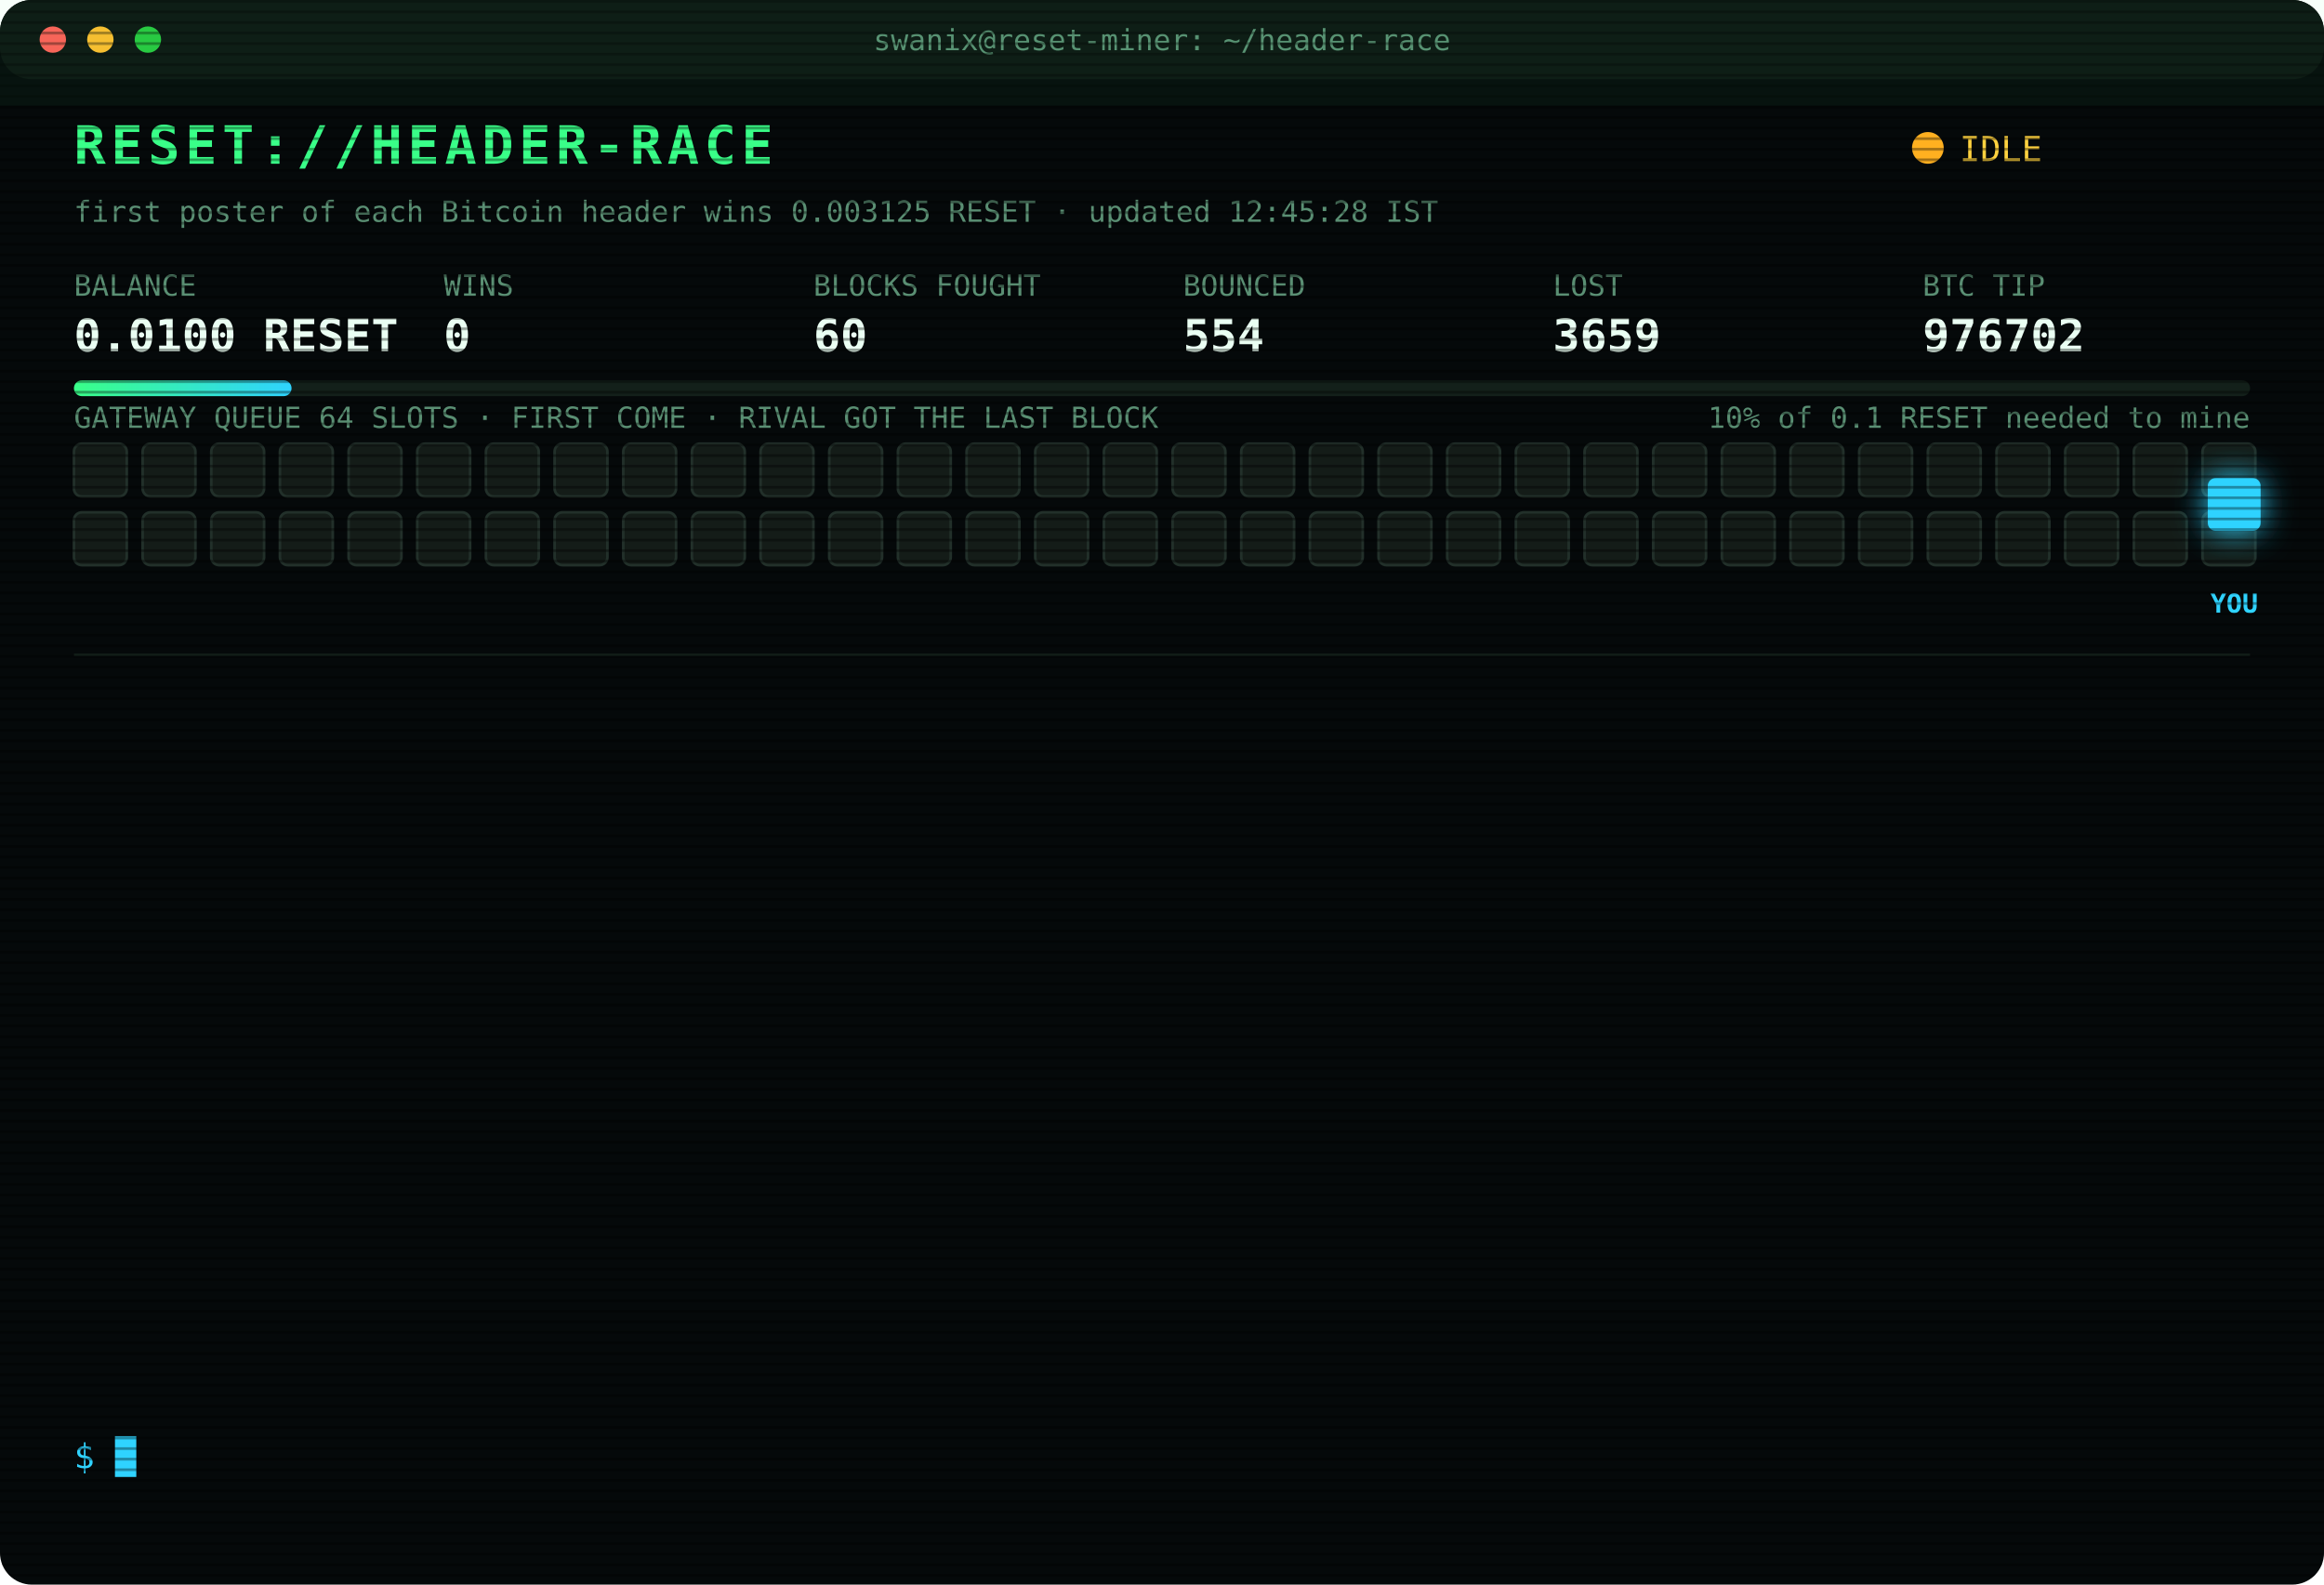
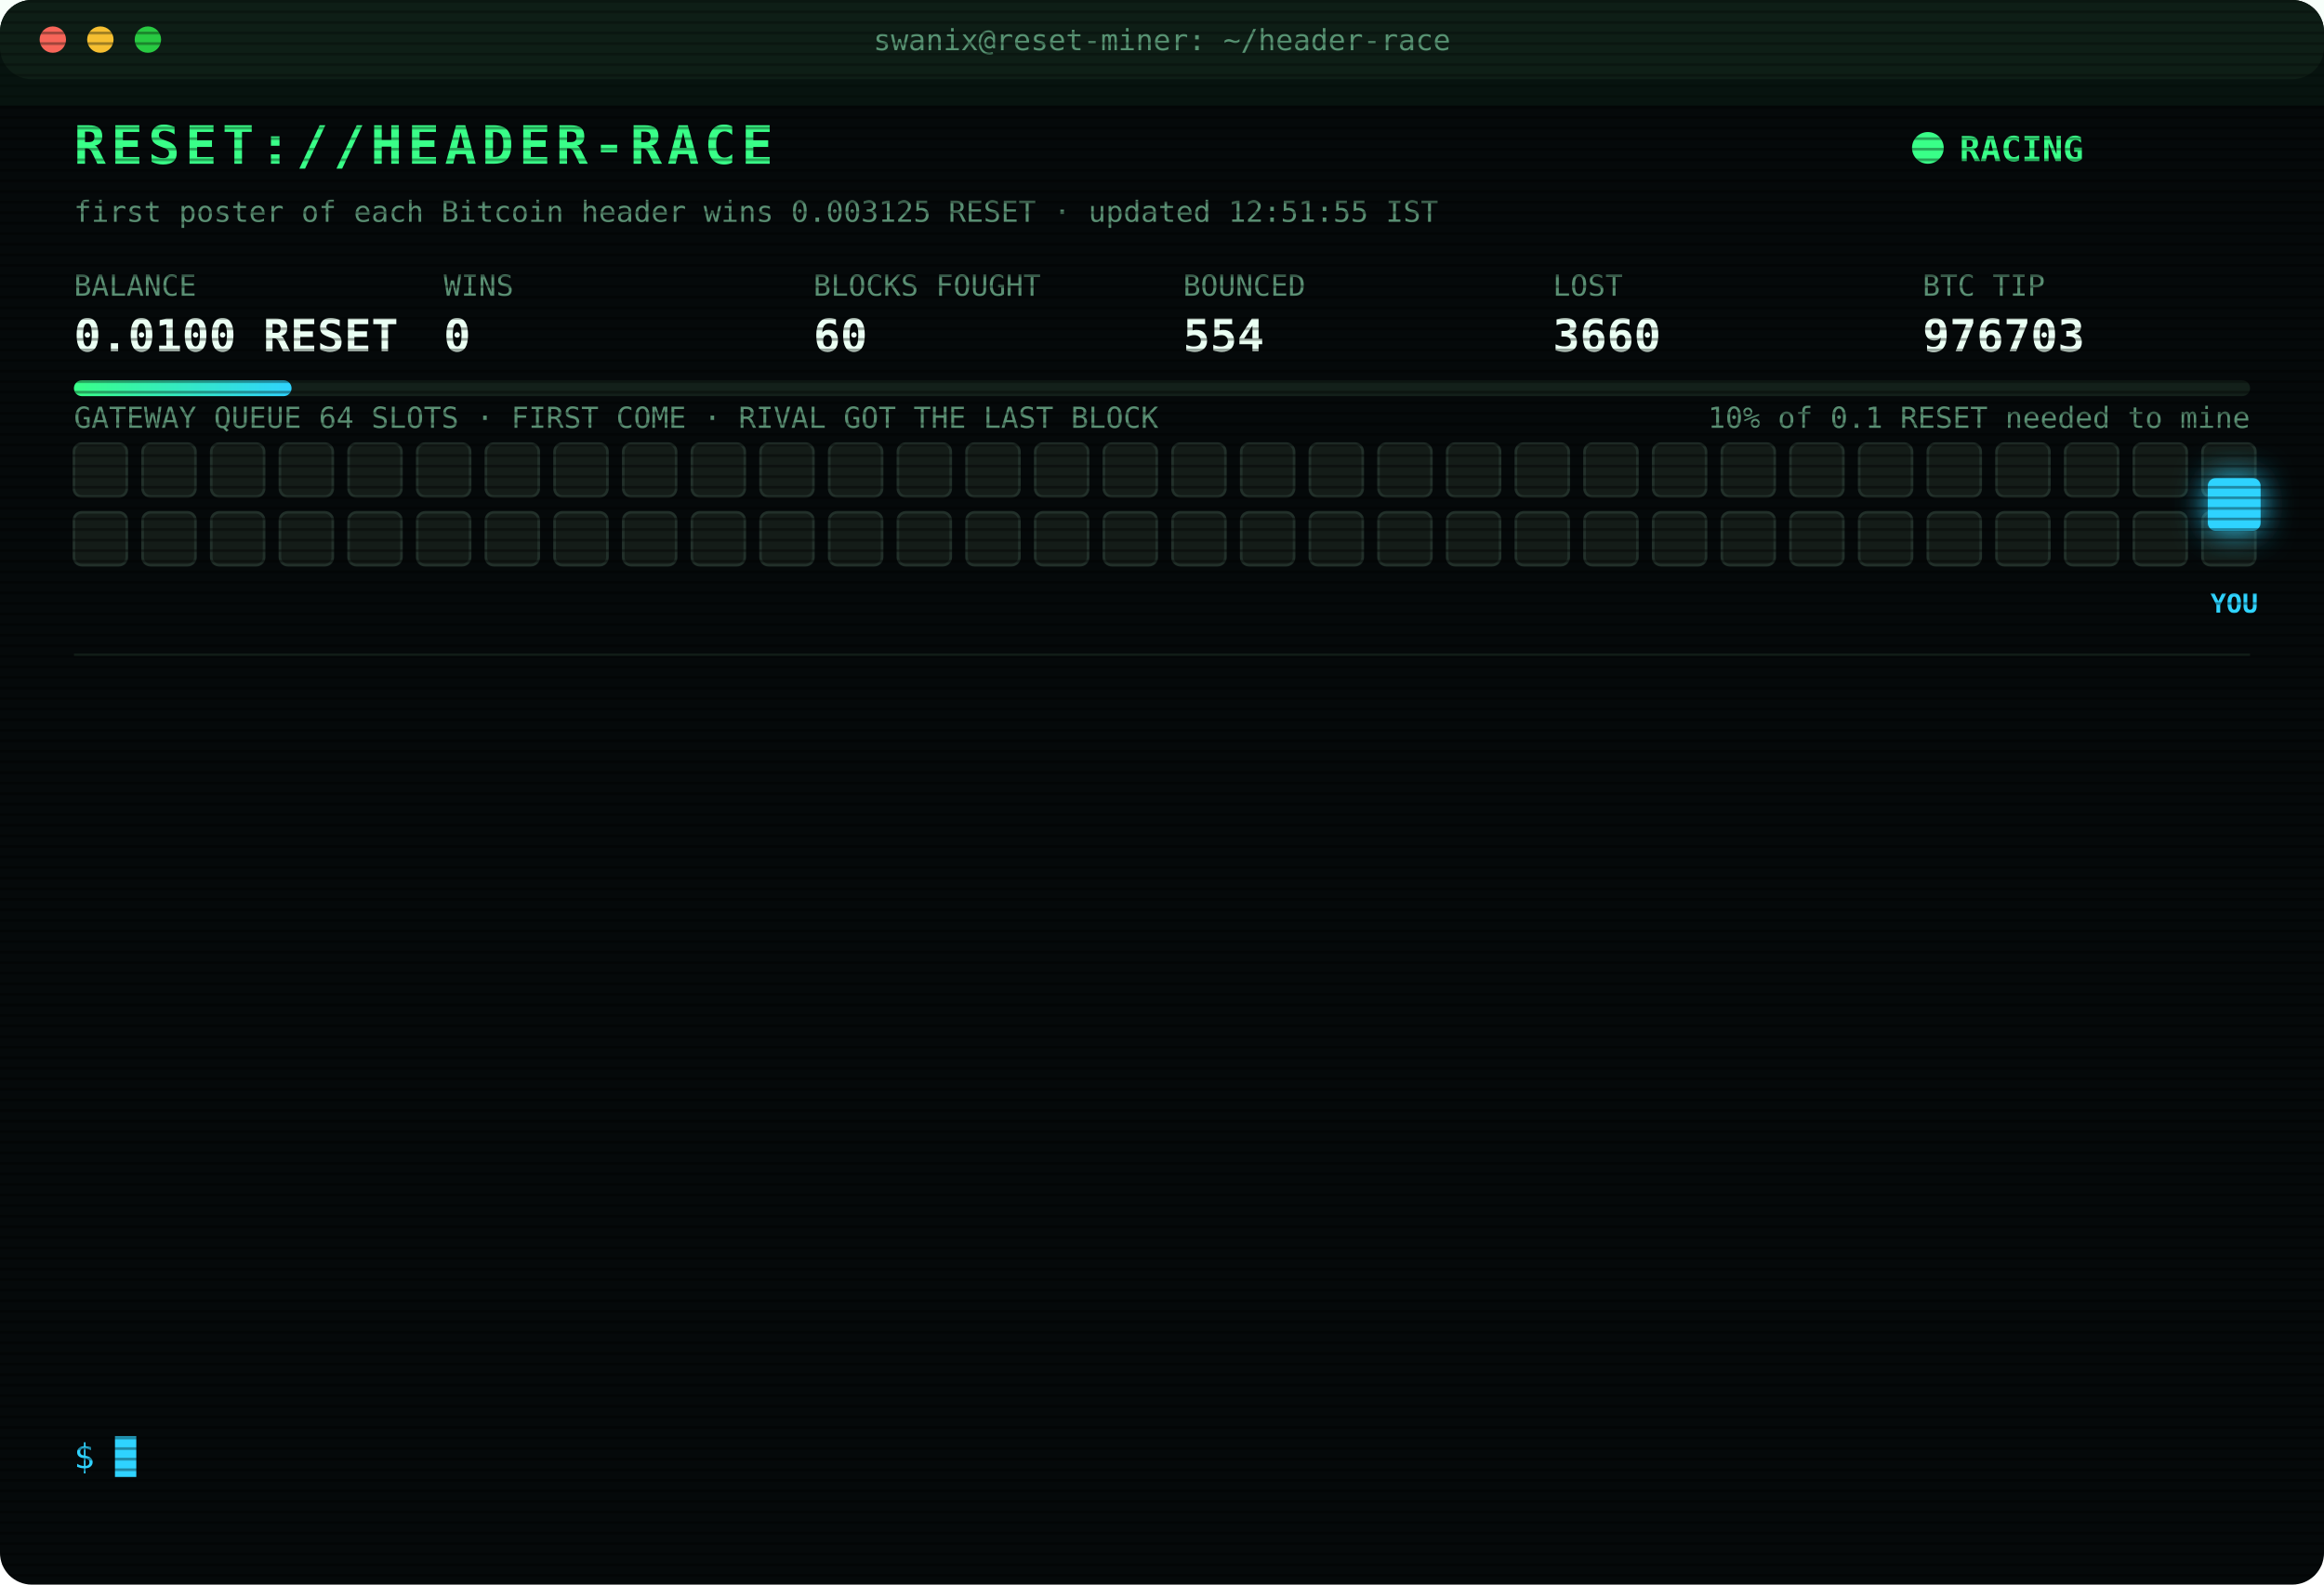
<svg xmlns="http://www.w3.org/2000/svg" width="880" height="600" viewBox="0 0 880 600" font-family="ui-monospace,SFMono-Regular,Menlo,Consolas,monospace">
  <style>
text{font-size:13px;fill:#7CFFB2}
.title{font-size:20px;font-weight:700;fill:#39FF88;letter-spacing:2px;animation:glitch 3s infinite steps(1)}
.sub{fill:#2fd3ff}.k{fill:#5a8f73;font-size:11px}.v{font-size:17px;font-weight:700;fill:#eafff3}
.ts{fill:#3f6b56}.boot{fill:#2fd3ff}.dim{fill:#5a8f73}.bad{fill:#ff4d6d}.warn{fill:#ffd23f}.mag{fill:#ff5cf0}.win{fill:#39FF88;font-weight:700}
.tag{font-size:10px;fill:#2fd3ff;font-weight:700}
.rival{fill:#26332c;stroke:#3c5a49;animation:jam 1.2s infinite alternate}
.idle{fill:#141c18;stroke:#22302a;animation:breathe 4s infinite}
.me{fill:#2fd3ff;filter:drop-shadow(0 0 6px #2fd3ff)}
.hover{animation:nudge 1.1s infinite ease-in-out}.bounce{animation:kick 1.4s infinite}
.ln{opacity:0;animation:in .4s forwards}
.cur{animation:blink 1s infinite steps(1)}
.scan{animation:scan 6s infinite linear}
.led{animation:blink 1.4s infinite}
@keyframes in{from{opacity:0;transform:translateX(-6px)}to{opacity:1;transform:none}}
@keyframes blink{50%{opacity:0}}
@keyframes jam{to{fill:#33463b}}
@keyframes breathe{50%{opacity:.4}}
@keyframes nudge{50%{transform:translateX(-10px)}}
@keyframes kick{0%,100%{transform:none}30%{transform:translateX(-14px)}55%{transform:translateX(10px) translateY(-6px)}}
@keyframes glitch{0%,92%{transform:none}93%{transform:translateX(2px);fill:#ff4d6d}95%{transform:translateX(-2px);fill:#2fd3ff}97%{transform:none}}
@keyframes scan{from{transform:translateY(-40px)}to{transform:translateY(600px)}}
</style>
  <defs>
    <pattern id="sl" width="4" height="4" patternUnits="userSpaceOnUse">
      <rect width="4" height="1" fill="#000" opacity=".35" />
    </pattern>
    <linearGradient id="bar">
      <stop offset="0" stop-color="#39FF88" />
      <stop offset="1" stop-color="#2fd3ff" />
    </linearGradient>
  </defs>
  <rect width="880" height="600" rx="12" fill="#05090a" />
  <rect width="880" height="30" rx="12" fill="#0d1512" />
  <circle cx="20" cy="15" r="5" fill="#ff5f57" />
  <circle cx="38" cy="15" r="5" fill="#febc2e" />
  <circle cx="56" cy="15" r="5" fill="#28c840" />
  <text x="440" y="19" text-anchor="middle" class="k">swanix@reset-miner: ~/header-race</text>
  <text x="28" y="62" class="title">RESET://HEADER-RACE</text>
-   <circle class="led" cx="730" cy="56" r="6" fill="#ffb020" />
-   <text x="742" y="61" class="warn">IDLE</text>
-   <text x="28" y="84" class="k">first poster of each Bitcoin header wins 0.003125 RESET · updated 12:45:28 IST</text>
+   <circle class="led" cx="730" cy="56" r="6" fill="#39FF88" />
+   <text x="742" y="61" class="win">RACING</text>
+   <text x="28" y="84" class="k">first poster of each Bitcoin header wins 0.003125 RESET · updated 12:51:55 IST</text>
  <text x="28" y="112" class="k">BALANCE</text>
  <text x="28" y="133" class="v">0.0100 RESET</text>
  <text x="168" y="112" class="k">WINS</text>
  <text x="168" y="133" class="v">0</text>
  <text x="308" y="112" class="k">BLOCKS FOUGHT</text>
  <text x="308" y="133" class="v">60</text>
  <text x="448" y="112" class="k">BOUNCED</text>
  <text x="448" y="133" class="v">554</text>
  <text x="588" y="112" class="k">LOST</text>
-   <text x="588" y="133" class="v">3659</text>
+   <text x="588" y="133" class="v">3660</text>
  <text x="728" y="112" class="k">BTC TIP</text>
-   <text x="728" y="133" class="v">976702</text>
+   <text x="728" y="133" class="v">976703</text>
  <rect x="28" y="144" width="824" height="6" rx="3" fill="#13201a" />
  <rect x="28" y="144" width="82.4" height="6" rx="3" fill="url(#bar)" />
  <text x="852" y="162" text-anchor="end" class="k">10% of 0.1 RESET needed to mine</text>
  <text x="28" y="162" class="k">GATEWAY QUEUE 64 SLOTS · FIRST COME · RIVAL GOT THE LAST BLOCK</text>
  <rect class="idle" x="28" y="168" width="20" height="20" rx="3" style="animation-delay:0.00s" />
  <rect class="idle" x="54" y="168" width="20" height="20" rx="3" style="animation-delay:0.05s" />
  <rect class="idle" x="80" y="168" width="20" height="20" rx="3" style="animation-delay:0.10s" />
  <rect class="idle" x="106" y="168" width="20" height="20" rx="3" style="animation-delay:0.15s" />
  <rect class="idle" x="132" y="168" width="20" height="20" rx="3" style="animation-delay:0.20s" />
  <rect class="idle" x="158" y="168" width="20" height="20" rx="3" style="animation-delay:0.25s" />
  <rect class="idle" x="184" y="168" width="20" height="20" rx="3" style="animation-delay:0.30s" />
  <rect class="idle" x="210" y="168" width="20" height="20" rx="3" style="animation-delay:0.35s" />
  <rect class="idle" x="236" y="168" width="20" height="20" rx="3" style="animation-delay:0.40s" />
  <rect class="idle" x="262" y="168" width="20" height="20" rx="3" style="animation-delay:0.45s" />
  <rect class="idle" x="288" y="168" width="20" height="20" rx="3" style="animation-delay:0.50s" />
  <rect class="idle" x="314" y="168" width="20" height="20" rx="3" style="animation-delay:0.55s" />
  <rect class="idle" x="340" y="168" width="20" height="20" rx="3" style="animation-delay:0.60s" />
  <rect class="idle" x="366" y="168" width="20" height="20" rx="3" style="animation-delay:0.65s" />
  <rect class="idle" x="392" y="168" width="20" height="20" rx="3" style="animation-delay:0.70s" />
  <rect class="idle" x="418" y="168" width="20" height="20" rx="3" style="animation-delay:0.75s" />
  <rect class="idle" x="444" y="168" width="20" height="20" rx="3" style="animation-delay:0.80s" />
  <rect class="idle" x="470" y="168" width="20" height="20" rx="3" style="animation-delay:0.85s" />
  <rect class="idle" x="496" y="168" width="20" height="20" rx="3" style="animation-delay:0.90s" />
  <rect class="idle" x="522" y="168" width="20" height="20" rx="3" style="animation-delay:0.95s" />
  <rect class="idle" x="548" y="168" width="20" height="20" rx="3" style="animation-delay:1.00s" />
  <rect class="idle" x="574" y="168" width="20" height="20" rx="3" style="animation-delay:1.05s" />
  <rect class="idle" x="600" y="168" width="20" height="20" rx="3" style="animation-delay:1.10s" />
  <rect class="idle" x="626" y="168" width="20" height="20" rx="3" style="animation-delay:1.15s" />
  <rect class="idle" x="652" y="168" width="20" height="20" rx="3" style="animation-delay:1.20s" />
  <rect class="idle" x="678" y="168" width="20" height="20" rx="3" style="animation-delay:1.25s" />
  <rect class="idle" x="704" y="168" width="20" height="20" rx="3" style="animation-delay:1.30s" />
  <rect class="idle" x="730" y="168" width="20" height="20" rx="3" style="animation-delay:1.35s" />
  <rect class="idle" x="756" y="168" width="20" height="20" rx="3" style="animation-delay:1.40s" />
  <rect class="idle" x="782" y="168" width="20" height="20" rx="3" style="animation-delay:1.45s" />
  <rect class="idle" x="808" y="168" width="20" height="20" rx="3" style="animation-delay:1.50s" />
  <rect class="idle" x="834" y="168" width="20" height="20" rx="3" style="animation-delay:1.55s" />
  <rect class="idle" x="28" y="194" width="20" height="20" rx="3" style="animation-delay:1.60s" />
  <rect class="idle" x="54" y="194" width="20" height="20" rx="3" style="animation-delay:1.65s" />
  <rect class="idle" x="80" y="194" width="20" height="20" rx="3" style="animation-delay:1.70s" />
  <rect class="idle" x="106" y="194" width="20" height="20" rx="3" style="animation-delay:1.75s" />
  <rect class="idle" x="132" y="194" width="20" height="20" rx="3" style="animation-delay:1.80s" />
  <rect class="idle" x="158" y="194" width="20" height="20" rx="3" style="animation-delay:1.85s" />
  <rect class="idle" x="184" y="194" width="20" height="20" rx="3" style="animation-delay:1.90s" />
  <rect class="idle" x="210" y="194" width="20" height="20" rx="3" style="animation-delay:1.95s" />
  <rect class="idle" x="236" y="194" width="20" height="20" rx="3" style="animation-delay:2.00s" />
  <rect class="idle" x="262" y="194" width="20" height="20" rx="3" style="animation-delay:2.05s" />
  <rect class="idle" x="288" y="194" width="20" height="20" rx="3" style="animation-delay:2.10s" />
  <rect class="idle" x="314" y="194" width="20" height="20" rx="3" style="animation-delay:2.15s" />
  <rect class="idle" x="340" y="194" width="20" height="20" rx="3" style="animation-delay:2.20s" />
  <rect class="idle" x="366" y="194" width="20" height="20" rx="3" style="animation-delay:2.25s" />
  <rect class="idle" x="392" y="194" width="20" height="20" rx="3" style="animation-delay:2.30s" />
  <rect class="idle" x="418" y="194" width="20" height="20" rx="3" style="animation-delay:2.35s" />
  <rect class="idle" x="444" y="194" width="20" height="20" rx="3" style="animation-delay:2.40s" />
  <rect class="idle" x="470" y="194" width="20" height="20" rx="3" style="animation-delay:2.45s" />
  <rect class="idle" x="496" y="194" width="20" height="20" rx="3" style="animation-delay:2.50s" />
  <rect class="idle" x="522" y="194" width="20" height="20" rx="3" style="animation-delay:2.55s" />
  <rect class="idle" x="548" y="194" width="20" height="20" rx="3" style="animation-delay:2.60s" />
  <rect class="idle" x="574" y="194" width="20" height="20" rx="3" style="animation-delay:2.65s" />
  <rect class="idle" x="600" y="194" width="20" height="20" rx="3" style="animation-delay:2.70s" />
  <rect class="idle" x="626" y="194" width="20" height="20" rx="3" style="animation-delay:2.75s" />
  <rect class="idle" x="652" y="194" width="20" height="20" rx="3" style="animation-delay:2.80s" />
  <rect class="idle" x="678" y="194" width="20" height="20" rx="3" style="animation-delay:2.85s" />
  <rect class="idle" x="704" y="194" width="20" height="20" rx="3" style="animation-delay:2.90s" />
  <rect class="idle" x="730" y="194" width="20" height="20" rx="3" style="animation-delay:2.95s" />
  <rect class="idle" x="756" y="194" width="20" height="20" rx="3" style="animation-delay:3.00s" />
  <rect class="idle" x="782" y="194" width="20" height="20" rx="3" style="animation-delay:3.05s" />
  <rect class="idle" x="808" y="194" width="20" height="20" rx="3" style="animation-delay:3.10s" />
  <rect class="idle" x="834" y="194" width="20" height="20" rx="3" style="animation-delay:3.15s" />
  <g class="hover">
    <rect class="me" x="836" y="181" width="20" height="20" rx="3" />
    <text class="tag" x="846" y="232" text-anchor="middle">YOU</text>
  </g>
  <line x1="28" x2="852" y1="248" y2="248" stroke="#13201a" />
  <g class="ln" style="animation-delay:0.40s">
-     <text x="28" y="270" class="ts">11:23:01</text>
-     <text x="104" y="270" class="bad">[LOST] #976692 taken by a rival miner</text>
+     <text x="28" y="270" class="ts">11:33:32</text>
+     <text x="104" y="270" class="bad">[LOST] #976693 taken by a rival miner</text>
  </g>
  <g class="ln" style="animation-delay:0.65s">
-     <text x="28" y="292" class="ts">11:33:32</text>
-     <text x="104" y="292" class="bad">[LOST] #976693 taken by a rival miner</text>
+     <text x="28" y="292" class="ts">11:41:31</text>
+     <text x="104" y="292" class="bad">[LOST] #976694 taken by a rival miner</text>
  </g>
  <g class="ln" style="animation-delay:0.90s">
-     <text x="28" y="314" class="ts">11:41:31</text>
-     <text x="104" y="314" class="bad">[LOST] #976694 taken by a rival miner</text>
+     <text x="28" y="314" class="ts">11:48:07</text>
+     <text x="104" y="314" class="bad">[LOST] #976695 taken by a rival miner</text>
  </g>
  <g class="ln" style="animation-delay:1.15s">
-     <text x="28" y="336" class="ts">11:48:07</text>
-     <text x="104" y="336" class="bad">[LOST] #976695 taken by a rival miner</text>
+     <text x="28" y="336" class="ts">11:48:10</text>
+     <text x="104" y="336" class="bad">[GATEWAY DOWN] no response · 448ms</text>
  </g>
  <g class="ln" style="animation-delay:1.40s">
-     <text x="28" y="358" class="ts">11:48:10</text>
-     <text x="104" y="358" class="bad">[GATEWAY DOWN] no response · 448ms</text>
+     <text x="28" y="358" class="ts">11:48:14</text>
+     <text x="104" y="358" class="mag">[??] #976696 sent, no receipt · may have landed</text>
  </g>
  <g class="ln" style="animation-delay:1.65s">
    <text x="28" y="380" class="ts">11:48:14</text>
-     <text x="104" y="380" class="mag">[??] #976696 sent, no receipt · may have landed</text>
+     <text x="104" y="380" class="bad">[LOST] #976696 taken by a rival miner</text>
  </g>
  <g class="ln" style="animation-delay:1.90s">
-     <text x="28" y="402" class="ts">11:48:14</text>
-     <text x="104" y="402" class="bad">[LOST] #976696 taken by a rival miner</text>
+     <text x="28" y="402" class="ts">11:50:19</text>
+     <text x="104" y="402" class="bad">[LOST] #976697 taken by a rival miner</text>
  </g>
  <g class="ln" style="animation-delay:2.15s">
-     <text x="28" y="424" class="ts">11:50:19</text>
-     <text x="104" y="424" class="bad">[LOST] #976697 taken by a rival miner</text>
+     <text x="28" y="424" class="ts">11:52:23</text>
+     <text x="104" y="424" class="bad">[LOST] #976698 taken by a rival miner</text>
  </g>
  <g class="ln" style="animation-delay:2.40s">
-     <text x="28" y="446" class="ts">11:52:23</text>
-     <text x="104" y="446" class="bad">[LOST] #976698 taken by a rival miner</text>
+     <text x="28" y="446" class="ts">11:53:05</text>
+     <text x="104" y="446" class="bad">[LOST] #976699 taken by a rival miner</text>
  </g>
  <g class="ln" style="animation-delay:2.65s">
-     <text x="28" y="468" class="ts">11:53:05</text>
-     <text x="104" y="468" class="bad">[LOST] #976699 taken by a rival miner</text>
+     <text x="28" y="468" class="ts">12:05:47</text>
+     <text x="104" y="468" class="bad">[LOST] #976700 taken by a rival miner</text>
  </g>
  <g class="ln" style="animation-delay:2.90s">
-     <text x="28" y="490" class="ts">12:05:47</text>
-     <text x="104" y="490" class="bad">[LOST] #976700 taken by a rival miner</text>
+     <text x="28" y="490" class="ts">12:08:22</text>
+     <text x="104" y="490" class="bad">[LOST] #976701 taken by a rival miner</text>
  </g>
  <g class="ln" style="animation-delay:3.15s">
-     <text x="28" y="512" class="ts">12:08:22</text>
-     <text x="104" y="512" class="bad">[LOST] #976701 taken by a rival miner</text>
+     <text x="28" y="512" class="ts">12:13:48</text>
+     <text x="104" y="512" class="bad">[LOST] #976702 taken by a rival miner</text>
  </g>
  <g class="ln" style="animation-delay:3.40s">
-     <text x="28" y="534" class="ts">12:13:48</text>
-     <text x="104" y="534" class="bad">[LOST] #976702 taken by a rival miner</text>
+     <text x="28" y="534" class="ts">12:51:55</text>
+     <text x="104" y="534" class="bad">[LOST] #976703 taken by a rival miner</text>
  </g>
  <text x="28" y="556" class="sub">$ <tspan class="cur">█</tspan>
  </text>
  <rect width="880" height="600" rx="12" fill="url(#sl)" pointer-events="none" />
  <rect class="scan" width="880" height="40" fill="#39FF88" opacity=".04" />
</svg>
